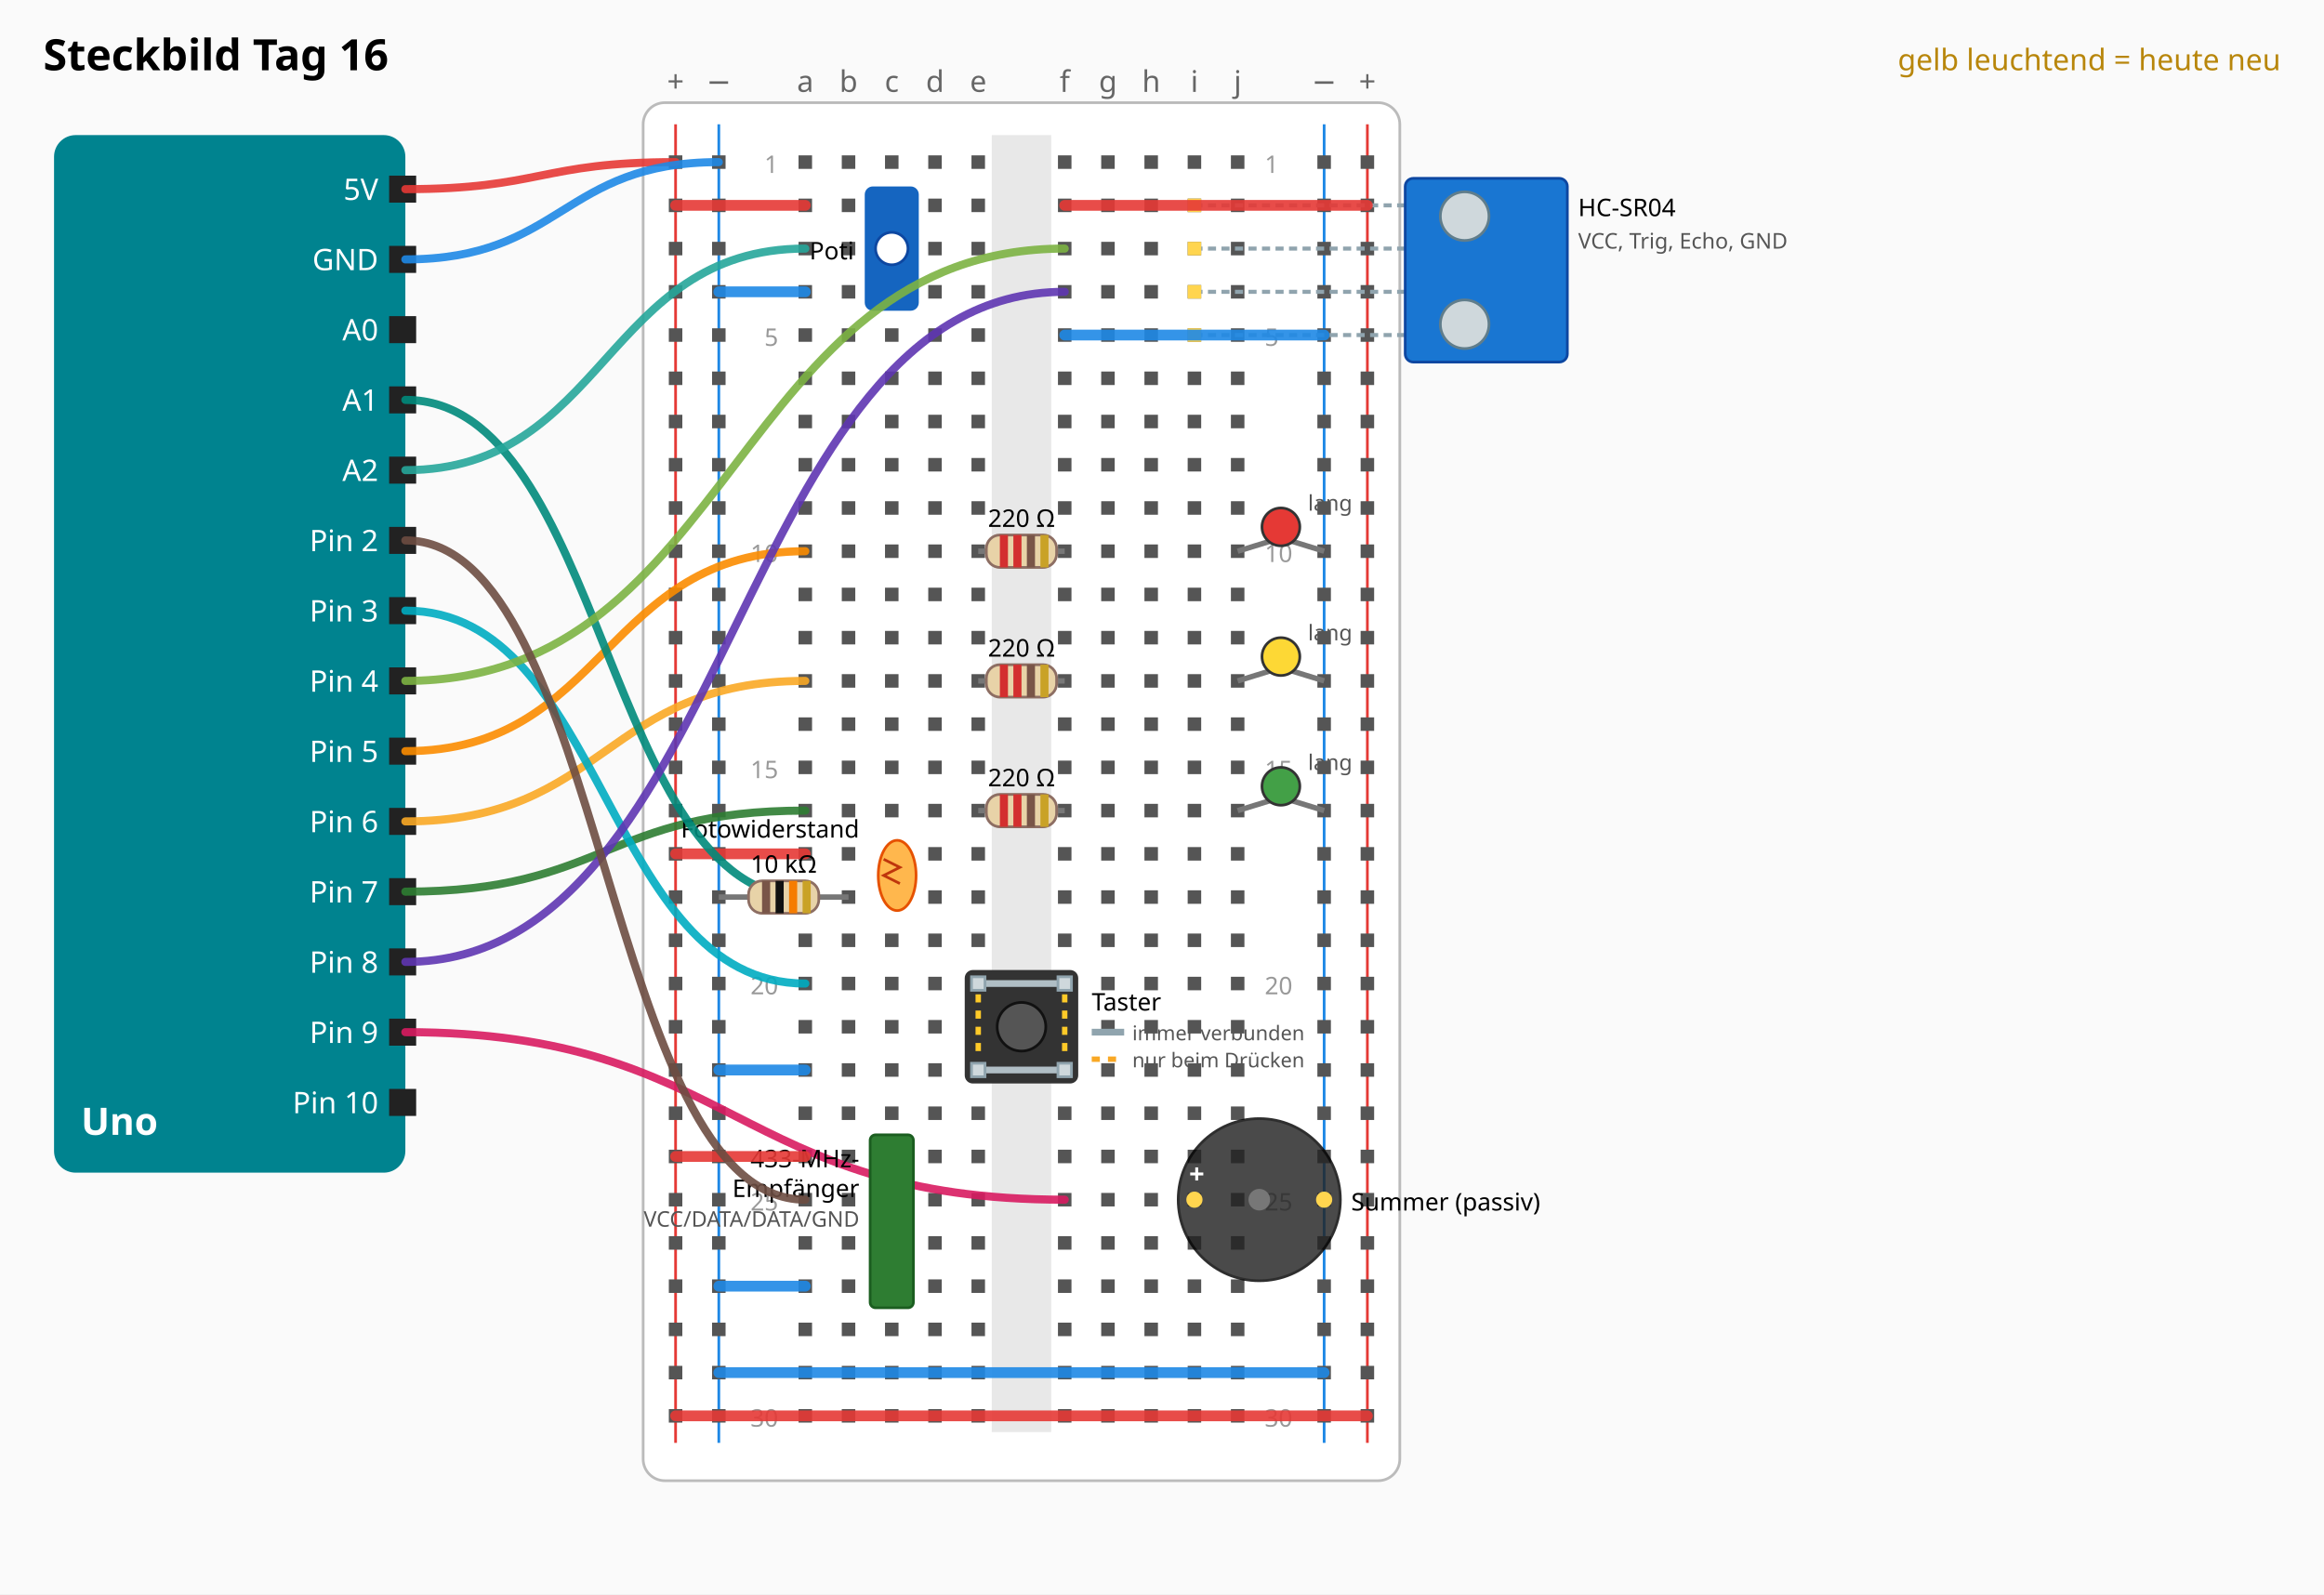
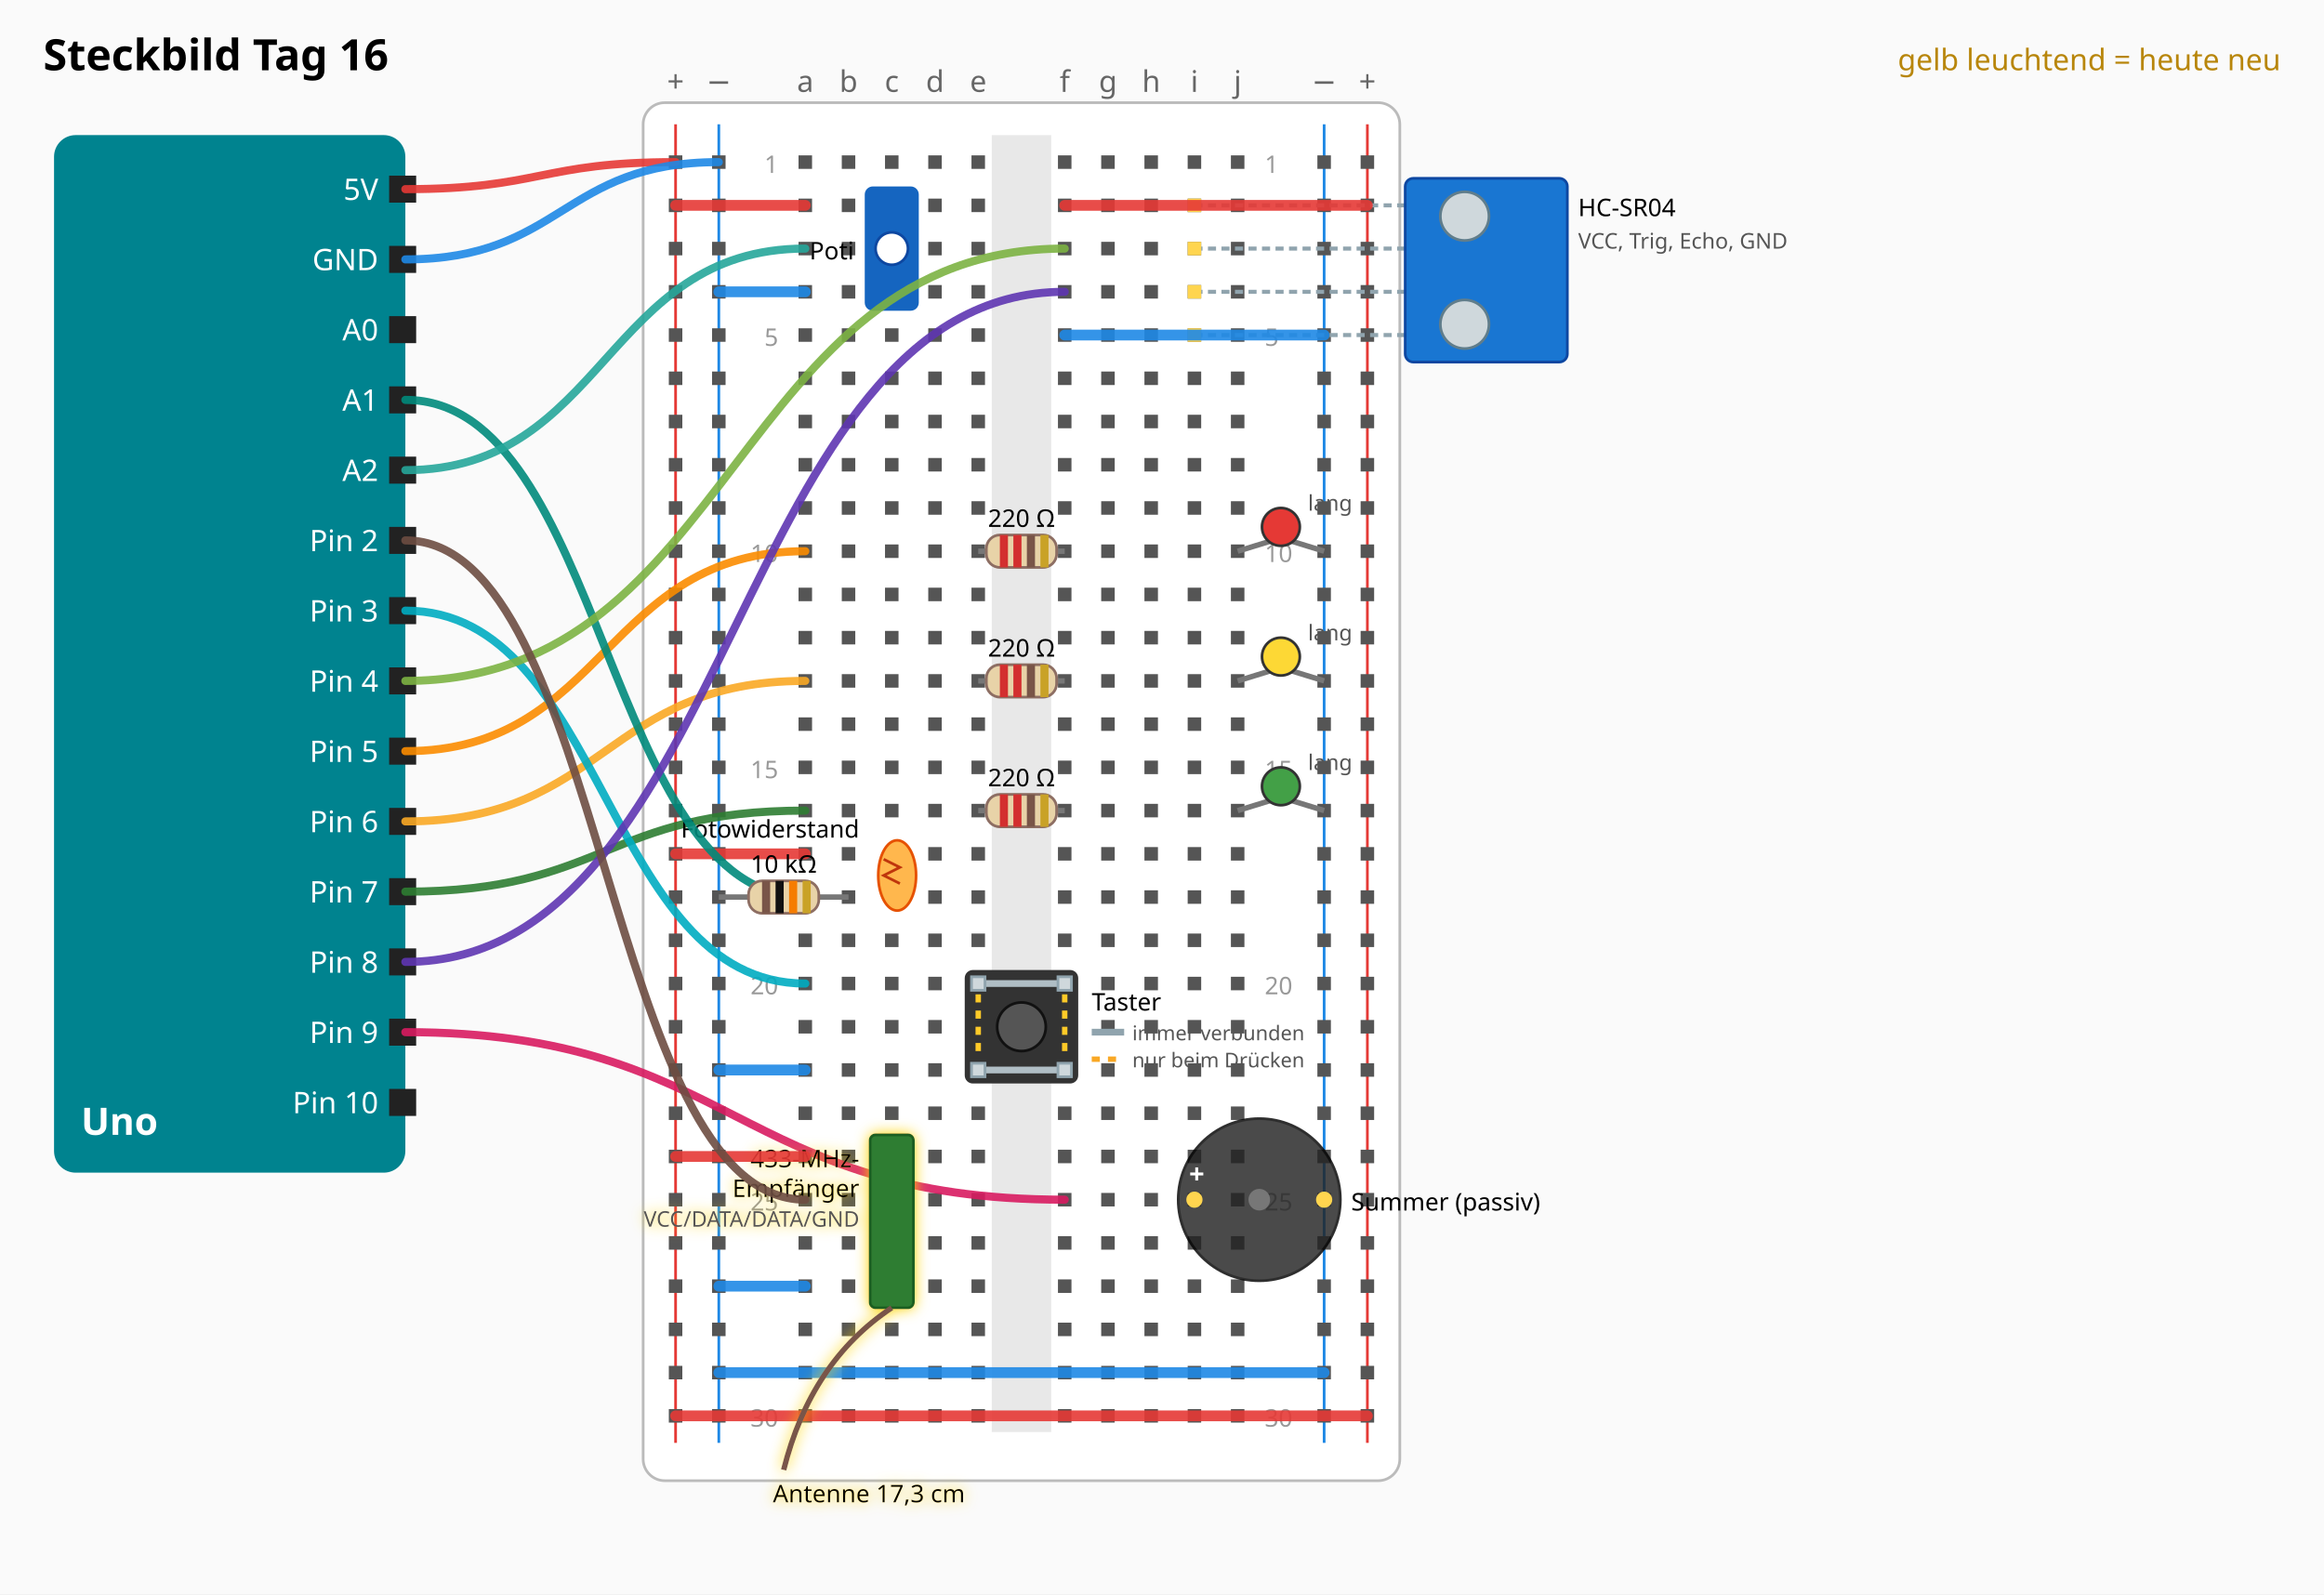
<svg xmlns="http://www.w3.org/2000/svg" viewBox="0 0 860 590" font-family="sans-serif" font-size="11">
  <defs>
    <filter id="glow" filterUnits="userSpaceOnUse" x="0" y="0" width="860" height="590">
      <feDropShadow dx="0" dy="0" stdDeviation="2.5" flood-color="#ffd400" flood-opacity="1" />
    </filter>
  </defs>
  <rect width="860" height="590" fill="#fafafa" />
  <text x="16" y="26" font-size="16" font-weight="bold">Steckbild Tag 16</text>
  <text x="844" y="26" text-anchor="end" fill="#b8860b">gelb leuchtend = heute neu</text>
  <rect x="238" y="38" width="280" height="510" rx="8" fill="#ffffff" stroke="#bbb" />
  <rect x="367" y="50" width="22" height="480" fill="#e8e8e8" />
  <line x1="250" y1="46" x2="250" y2="534" stroke="#e53935" stroke-width="1" />
  <line x1="506" y1="46" x2="506" y2="534" stroke="#e53935" stroke-width="1" />
  <line x1="266" y1="46" x2="266" y2="534" stroke="#1e88e5" stroke-width="1" />
  <line x1="490" y1="46" x2="490" y2="534" stroke="#1e88e5" stroke-width="1" />
  <text x="250" y="34" text-anchor="middle" fill="#666">+</text>
  <rect x="247.5" y="57.5" width="5" height="5" fill="#555" />
  <rect x="247.5" y="73.5" width="5" height="5" fill="#555" />
  <rect x="247.5" y="89.5" width="5" height="5" fill="#555" />
  <rect x="247.5" y="105.5" width="5" height="5" fill="#555" />
  <rect x="247.5" y="121.5" width="5" height="5" fill="#555" />
  <rect x="247.5" y="137.5" width="5" height="5" fill="#555" />
  <rect x="247.5" y="153.5" width="5" height="5" fill="#555" />
  <rect x="247.5" y="169.5" width="5" height="5" fill="#555" />
  <rect x="247.5" y="185.5" width="5" height="5" fill="#555" />
  <rect x="247.5" y="201.5" width="5" height="5" fill="#555" />
  <rect x="247.5" y="217.5" width="5" height="5" fill="#555" />
  <rect x="247.5" y="233.5" width="5" height="5" fill="#555" />
  <rect x="247.5" y="249.5" width="5" height="5" fill="#555" />
  <rect x="247.5" y="265.5" width="5" height="5" fill="#555" />
  <rect x="247.5" y="281.5" width="5" height="5" fill="#555" />
  <rect x="247.5" y="297.5" width="5" height="5" fill="#555" />
  <rect x="247.5" y="313.5" width="5" height="5" fill="#555" />
  <rect x="247.5" y="329.5" width="5" height="5" fill="#555" />
  <rect x="247.5" y="345.5" width="5" height="5" fill="#555" />
  <rect x="247.5" y="361.5" width="5" height="5" fill="#555" />
  <rect x="247.5" y="377.5" width="5" height="5" fill="#555" />
  <rect x="247.5" y="393.5" width="5" height="5" fill="#555" />
  <rect x="247.5" y="409.5" width="5" height="5" fill="#555" />
  <rect x="247.5" y="425.5" width="5" height="5" fill="#555" />
  <rect x="247.5" y="441.5" width="5" height="5" fill="#555" />
  <rect x="247.5" y="457.5" width="5" height="5" fill="#555" />
  <rect x="247.5" y="473.5" width="5" height="5" fill="#555" />
  <rect x="247.5" y="489.5" width="5" height="5" fill="#555" />
  <rect x="247.5" y="505.5" width="5" height="5" fill="#555" />
  <rect x="247.5" y="521.5" width="5" height="5" fill="#555" />
  <text x="266" y="34" text-anchor="middle" fill="#666">−</text>
  <rect x="263.5" y="57.5" width="5" height="5" fill="#555" />
  <rect x="263.5" y="73.5" width="5" height="5" fill="#555" />
  <rect x="263.5" y="89.5" width="5" height="5" fill="#555" />
  <rect x="263.5" y="105.5" width="5" height="5" fill="#555" />
  <rect x="263.5" y="121.5" width="5" height="5" fill="#555" />
  <rect x="263.5" y="137.5" width="5" height="5" fill="#555" />
  <rect x="263.5" y="153.5" width="5" height="5" fill="#555" />
  <rect x="263.5" y="169.5" width="5" height="5" fill="#555" />
  <rect x="263.5" y="185.5" width="5" height="5" fill="#555" />
  <rect x="263.5" y="201.5" width="5" height="5" fill="#555" />
  <rect x="263.5" y="217.5" width="5" height="5" fill="#555" />
  <rect x="263.5" y="233.5" width="5" height="5" fill="#555" />
  <rect x="263.5" y="249.5" width="5" height="5" fill="#555" />
  <rect x="263.5" y="265.5" width="5" height="5" fill="#555" />
  <rect x="263.5" y="281.5" width="5" height="5" fill="#555" />
  <rect x="263.5" y="297.5" width="5" height="5" fill="#555" />
  <rect x="263.5" y="313.5" width="5" height="5" fill="#555" />
  <rect x="263.5" y="329.5" width="5" height="5" fill="#555" />
  <rect x="263.5" y="345.5" width="5" height="5" fill="#555" />
  <rect x="263.5" y="361.5" width="5" height="5" fill="#555" />
  <rect x="263.5" y="377.5" width="5" height="5" fill="#555" />
  <rect x="263.5" y="393.5" width="5" height="5" fill="#555" />
  <rect x="263.5" y="409.5" width="5" height="5" fill="#555" />
  <rect x="263.5" y="425.5" width="5" height="5" fill="#555" />
  <rect x="263.5" y="441.5" width="5" height="5" fill="#555" />
  <rect x="263.5" y="457.5" width="5" height="5" fill="#555" />
  <rect x="263.5" y="473.5" width="5" height="5" fill="#555" />
  <rect x="263.5" y="489.5" width="5" height="5" fill="#555" />
  <rect x="263.5" y="505.5" width="5" height="5" fill="#555" />
  <rect x="263.5" y="521.5" width="5" height="5" fill="#555" />
  <text x="298" y="34" text-anchor="middle" fill="#666">a</text>
  <rect x="295.5" y="57.5" width="5" height="5" fill="#555" />
  <rect x="295.5" y="73.5" width="5" height="5" fill="#555" />
  <rect x="295.5" y="89.5" width="5" height="5" fill="#555" />
  <rect x="295.5" y="105.5" width="5" height="5" fill="#555" />
  <rect x="295.5" y="121.5" width="5" height="5" fill="#555" />
  <rect x="295.5" y="137.5" width="5" height="5" fill="#555" />
  <rect x="295.5" y="153.5" width="5" height="5" fill="#555" />
  <rect x="295.5" y="169.5" width="5" height="5" fill="#555" />
  <rect x="295.5" y="185.5" width="5" height="5" fill="#555" />
  <rect x="295.5" y="201.5" width="5" height="5" fill="#555" />
  <rect x="295.5" y="217.5" width="5" height="5" fill="#555" />
  <rect x="295.5" y="233.5" width="5" height="5" fill="#555" />
  <rect x="295.5" y="249.5" width="5" height="5" fill="#555" />
  <rect x="295.5" y="265.5" width="5" height="5" fill="#555" />
  <rect x="295.5" y="281.5" width="5" height="5" fill="#555" />
  <rect x="295.5" y="297.5" width="5" height="5" fill="#555" />
  <rect x="295.5" y="313.5" width="5" height="5" fill="#555" />
  <rect x="295.5" y="329.5" width="5" height="5" fill="#555" />
  <rect x="295.5" y="345.5" width="5" height="5" fill="#555" />
  <rect x="295.5" y="361.5" width="5" height="5" fill="#555" />
  <rect x="295.5" y="377.5" width="5" height="5" fill="#555" />
  <rect x="295.5" y="393.5" width="5" height="5" fill="#555" />
  <rect x="295.5" y="409.5" width="5" height="5" fill="#555" />
  <rect x="295.5" y="425.5" width="5" height="5" fill="#555" />
  <rect x="295.5" y="441.5" width="5" height="5" fill="#555" />
  <rect x="295.5" y="457.5" width="5" height="5" fill="#555" />
  <rect x="295.5" y="473.5" width="5" height="5" fill="#555" />
  <rect x="295.5" y="489.5" width="5" height="5" fill="#555" />
  <rect x="295.5" y="505.5" width="5" height="5" fill="#555" />
  <rect x="295.5" y="521.5" width="5" height="5" fill="#555" />
  <text x="314" y="34" text-anchor="middle" fill="#666">b</text>
  <rect x="311.5" y="57.5" width="5" height="5" fill="#555" />
  <rect x="311.5" y="73.5" width="5" height="5" fill="#555" />
  <rect x="311.5" y="89.5" width="5" height="5" fill="#555" />
  <rect x="311.5" y="105.5" width="5" height="5" fill="#555" />
  <rect x="311.5" y="121.5" width="5" height="5" fill="#555" />
  <rect x="311.5" y="137.5" width="5" height="5" fill="#555" />
  <rect x="311.5" y="153.5" width="5" height="5" fill="#555" />
  <rect x="311.5" y="169.5" width="5" height="5" fill="#555" />
  <rect x="311.5" y="185.5" width="5" height="5" fill="#555" />
  <rect x="311.5" y="201.5" width="5" height="5" fill="#555" />
  <rect x="311.5" y="217.5" width="5" height="5" fill="#555" />
  <rect x="311.5" y="233.5" width="5" height="5" fill="#555" />
  <rect x="311.5" y="249.5" width="5" height="5" fill="#555" />
  <rect x="311.5" y="265.5" width="5" height="5" fill="#555" />
  <rect x="311.5" y="281.5" width="5" height="5" fill="#555" />
  <rect x="311.5" y="297.5" width="5" height="5" fill="#555" />
  <rect x="311.5" y="313.5" width="5" height="5" fill="#555" />
  <rect x="311.5" y="329.5" width="5" height="5" fill="#555" />
  <rect x="311.5" y="345.5" width="5" height="5" fill="#555" />
  <rect x="311.5" y="361.5" width="5" height="5" fill="#555" />
  <rect x="311.5" y="377.5" width="5" height="5" fill="#555" />
  <rect x="311.5" y="393.5" width="5" height="5" fill="#555" />
  <rect x="311.5" y="409.5" width="5" height="5" fill="#555" />
  <rect x="311.5" y="425.5" width="5" height="5" fill="#555" />
  <rect x="311.5" y="441.5" width="5" height="5" fill="#555" />
  <rect x="311.5" y="457.5" width="5" height="5" fill="#555" />
  <rect x="311.5" y="473.5" width="5" height="5" fill="#555" />
  <rect x="311.5" y="489.5" width="5" height="5" fill="#555" />
  <rect x="311.5" y="505.5" width="5" height="5" fill="#555" />
  <rect x="311.5" y="521.5" width="5" height="5" fill="#555" />
  <text x="330" y="34" text-anchor="middle" fill="#666">c</text>
  <rect x="327.5" y="57.5" width="5" height="5" fill="#555" />
  <rect x="327.5" y="73.5" width="5" height="5" fill="#555" />
  <rect x="327.5" y="89.5" width="5" height="5" fill="#555" />
  <rect x="327.5" y="105.5" width="5" height="5" fill="#555" />
  <rect x="327.5" y="121.5" width="5" height="5" fill="#555" />
  <rect x="327.5" y="137.5" width="5" height="5" fill="#555" />
  <rect x="327.5" y="153.5" width="5" height="5" fill="#555" />
  <rect x="327.5" y="169.5" width="5" height="5" fill="#555" />
  <rect x="327.5" y="185.5" width="5" height="5" fill="#555" />
  <rect x="327.5" y="201.5" width="5" height="5" fill="#555" />
  <rect x="327.5" y="217.5" width="5" height="5" fill="#555" />
  <rect x="327.5" y="233.5" width="5" height="5" fill="#555" />
  <rect x="327.5" y="249.5" width="5" height="5" fill="#555" />
  <rect x="327.5" y="265.5" width="5" height="5" fill="#555" />
  <rect x="327.5" y="281.5" width="5" height="5" fill="#555" />
  <rect x="327.5" y="297.5" width="5" height="5" fill="#555" />
  <rect x="327.5" y="313.5" width="5" height="5" fill="#555" />
  <rect x="327.5" y="329.5" width="5" height="5" fill="#555" />
  <rect x="327.5" y="345.5" width="5" height="5" fill="#555" />
  <rect x="327.5" y="361.5" width="5" height="5" fill="#555" />
  <rect x="327.5" y="377.5" width="5" height="5" fill="#555" />
  <rect x="327.5" y="393.5" width="5" height="5" fill="#555" />
  <rect x="327.5" y="409.5" width="5" height="5" fill="#555" />
  <rect x="327.5" y="425.5" width="5" height="5" fill="#555" />
  <rect x="327.5" y="441.5" width="5" height="5" fill="#555" />
  <rect x="327.5" y="457.5" width="5" height="5" fill="#555" />
  <rect x="327.5" y="473.5" width="5" height="5" fill="#555" />
  <rect x="327.5" y="489.5" width="5" height="5" fill="#555" />
  <rect x="327.5" y="505.5" width="5" height="5" fill="#555" />
  <rect x="327.5" y="521.5" width="5" height="5" fill="#555" />
  <text x="346" y="34" text-anchor="middle" fill="#666">d</text>
  <rect x="343.5" y="57.5" width="5" height="5" fill="#555" />
  <rect x="343.5" y="73.5" width="5" height="5" fill="#555" />
  <rect x="343.5" y="89.5" width="5" height="5" fill="#555" />
  <rect x="343.5" y="105.5" width="5" height="5" fill="#555" />
  <rect x="343.5" y="121.5" width="5" height="5" fill="#555" />
  <rect x="343.5" y="137.5" width="5" height="5" fill="#555" />
  <rect x="343.5" y="153.5" width="5" height="5" fill="#555" />
  <rect x="343.5" y="169.5" width="5" height="5" fill="#555" />
  <rect x="343.5" y="185.5" width="5" height="5" fill="#555" />
  <rect x="343.5" y="201.5" width="5" height="5" fill="#555" />
  <rect x="343.5" y="217.5" width="5" height="5" fill="#555" />
  <rect x="343.5" y="233.5" width="5" height="5" fill="#555" />
  <rect x="343.5" y="249.5" width="5" height="5" fill="#555" />
  <rect x="343.5" y="265.5" width="5" height="5" fill="#555" />
  <rect x="343.5" y="281.5" width="5" height="5" fill="#555" />
  <rect x="343.5" y="297.5" width="5" height="5" fill="#555" />
  <rect x="343.5" y="313.5" width="5" height="5" fill="#555" />
  <rect x="343.5" y="329.5" width="5" height="5" fill="#555" />
  <rect x="343.5" y="345.5" width="5" height="5" fill="#555" />
  <rect x="343.5" y="361.5" width="5" height="5" fill="#555" />
  <rect x="343.5" y="377.5" width="5" height="5" fill="#555" />
  <rect x="343.5" y="393.5" width="5" height="5" fill="#555" />
  <rect x="343.5" y="409.5" width="5" height="5" fill="#555" />
  <rect x="343.5" y="425.5" width="5" height="5" fill="#555" />
  <rect x="343.5" y="441.5" width="5" height="5" fill="#555" />
  <rect x="343.5" y="457.5" width="5" height="5" fill="#555" />
  <rect x="343.5" y="473.5" width="5" height="5" fill="#555" />
  <rect x="343.5" y="489.5" width="5" height="5" fill="#555" />
  <rect x="343.5" y="505.5" width="5" height="5" fill="#555" />
  <rect x="343.5" y="521.5" width="5" height="5" fill="#555" />
  <text x="362" y="34" text-anchor="middle" fill="#666">e</text>
  <rect x="359.5" y="57.5" width="5" height="5" fill="#555" />
  <rect x="359.5" y="73.5" width="5" height="5" fill="#555" />
  <rect x="359.5" y="89.5" width="5" height="5" fill="#555" />
  <rect x="359.5" y="105.5" width="5" height="5" fill="#555" />
  <rect x="359.5" y="121.5" width="5" height="5" fill="#555" />
  <rect x="359.5" y="137.5" width="5" height="5" fill="#555" />
  <rect x="359.5" y="153.5" width="5" height="5" fill="#555" />
  <rect x="359.5" y="169.5" width="5" height="5" fill="#555" />
  <rect x="359.5" y="185.5" width="5" height="5" fill="#555" />
  <rect x="359.5" y="201.5" width="5" height="5" fill="#555" />
  <rect x="359.5" y="217.5" width="5" height="5" fill="#555" />
  <rect x="359.5" y="233.5" width="5" height="5" fill="#555" />
  <rect x="359.5" y="249.5" width="5" height="5" fill="#555" />
  <rect x="359.5" y="265.5" width="5" height="5" fill="#555" />
  <rect x="359.5" y="281.5" width="5" height="5" fill="#555" />
  <rect x="359.5" y="297.5" width="5" height="5" fill="#555" />
  <rect x="359.5" y="313.5" width="5" height="5" fill="#555" />
  <rect x="359.5" y="329.5" width="5" height="5" fill="#555" />
  <rect x="359.5" y="345.5" width="5" height="5" fill="#555" />
  <rect x="359.5" y="361.5" width="5" height="5" fill="#555" />
  <rect x="359.5" y="377.5" width="5" height="5" fill="#555" />
  <rect x="359.5" y="393.5" width="5" height="5" fill="#555" />
  <rect x="359.5" y="409.5" width="5" height="5" fill="#555" />
  <rect x="359.5" y="425.5" width="5" height="5" fill="#555" />
  <rect x="359.5" y="441.5" width="5" height="5" fill="#555" />
  <rect x="359.5" y="457.5" width="5" height="5" fill="#555" />
  <rect x="359.5" y="473.5" width="5" height="5" fill="#555" />
  <rect x="359.5" y="489.5" width="5" height="5" fill="#555" />
  <rect x="359.5" y="505.5" width="5" height="5" fill="#555" />
  <rect x="359.5" y="521.5" width="5" height="5" fill="#555" />
  <text x="394" y="34" text-anchor="middle" fill="#666">f</text>
  <rect x="391.5" y="57.5" width="5" height="5" fill="#555" />
  <rect x="391.5" y="73.5" width="5" height="5" fill="#555" />
  <rect x="391.5" y="89.5" width="5" height="5" fill="#555" />
  <rect x="391.5" y="105.5" width="5" height="5" fill="#555" />
  <rect x="391.5" y="121.5" width="5" height="5" fill="#555" />
  <rect x="391.5" y="137.5" width="5" height="5" fill="#555" />
  <rect x="391.5" y="153.5" width="5" height="5" fill="#555" />
  <rect x="391.5" y="169.5" width="5" height="5" fill="#555" />
  <rect x="391.5" y="185.5" width="5" height="5" fill="#555" />
  <rect x="391.5" y="201.5" width="5" height="5" fill="#555" />
  <rect x="391.5" y="217.5" width="5" height="5" fill="#555" />
  <rect x="391.5" y="233.5" width="5" height="5" fill="#555" />
  <rect x="391.5" y="249.5" width="5" height="5" fill="#555" />
  <rect x="391.5" y="265.5" width="5" height="5" fill="#555" />
  <rect x="391.5" y="281.5" width="5" height="5" fill="#555" />
  <rect x="391.5" y="297.5" width="5" height="5" fill="#555" />
  <rect x="391.5" y="313.5" width="5" height="5" fill="#555" />
  <rect x="391.5" y="329.5" width="5" height="5" fill="#555" />
  <rect x="391.5" y="345.5" width="5" height="5" fill="#555" />
  <rect x="391.5" y="361.5" width="5" height="5" fill="#555" />
  <rect x="391.5" y="377.5" width="5" height="5" fill="#555" />
  <rect x="391.5" y="393.5" width="5" height="5" fill="#555" />
  <rect x="391.5" y="409.5" width="5" height="5" fill="#555" />
  <rect x="391.5" y="425.5" width="5" height="5" fill="#555" />
  <rect x="391.5" y="441.5" width="5" height="5" fill="#555" />
  <rect x="391.5" y="457.5" width="5" height="5" fill="#555" />
  <rect x="391.5" y="473.5" width="5" height="5" fill="#555" />
  <rect x="391.5" y="489.5" width="5" height="5" fill="#555" />
  <rect x="391.5" y="505.5" width="5" height="5" fill="#555" />
  <rect x="391.5" y="521.5" width="5" height="5" fill="#555" />
  <text x="410" y="34" text-anchor="middle" fill="#666">g</text>
  <rect x="407.5" y="57.5" width="5" height="5" fill="#555" />
  <rect x="407.5" y="73.5" width="5" height="5" fill="#555" />
  <rect x="407.5" y="89.5" width="5" height="5" fill="#555" />
  <rect x="407.5" y="105.5" width="5" height="5" fill="#555" />
  <rect x="407.5" y="121.5" width="5" height="5" fill="#555" />
  <rect x="407.5" y="137.5" width="5" height="5" fill="#555" />
  <rect x="407.5" y="153.5" width="5" height="5" fill="#555" />
  <rect x="407.5" y="169.5" width="5" height="5" fill="#555" />
  <rect x="407.5" y="185.5" width="5" height="5" fill="#555" />
  <rect x="407.5" y="201.5" width="5" height="5" fill="#555" />
  <rect x="407.5" y="217.5" width="5" height="5" fill="#555" />
  <rect x="407.5" y="233.5" width="5" height="5" fill="#555" />
  <rect x="407.5" y="249.5" width="5" height="5" fill="#555" />
  <rect x="407.5" y="265.5" width="5" height="5" fill="#555" />
  <rect x="407.5" y="281.5" width="5" height="5" fill="#555" />
  <rect x="407.5" y="297.5" width="5" height="5" fill="#555" />
  <rect x="407.5" y="313.5" width="5" height="5" fill="#555" />
  <rect x="407.5" y="329.5" width="5" height="5" fill="#555" />
  <rect x="407.5" y="345.5" width="5" height="5" fill="#555" />
  <rect x="407.5" y="361.5" width="5" height="5" fill="#555" />
  <rect x="407.5" y="377.5" width="5" height="5" fill="#555" />
  <rect x="407.5" y="393.5" width="5" height="5" fill="#555" />
  <rect x="407.5" y="409.5" width="5" height="5" fill="#555" />
  <rect x="407.5" y="425.5" width="5" height="5" fill="#555" />
  <rect x="407.5" y="441.5" width="5" height="5" fill="#555" />
  <rect x="407.5" y="457.5" width="5" height="5" fill="#555" />
  <rect x="407.5" y="473.5" width="5" height="5" fill="#555" />
  <rect x="407.5" y="489.5" width="5" height="5" fill="#555" />
  <rect x="407.5" y="505.5" width="5" height="5" fill="#555" />
  <rect x="407.5" y="521.5" width="5" height="5" fill="#555" />
  <text x="426" y="34" text-anchor="middle" fill="#666">h</text>
  <rect x="423.5" y="57.5" width="5" height="5" fill="#555" />
  <rect x="423.5" y="73.5" width="5" height="5" fill="#555" />
  <rect x="423.5" y="89.5" width="5" height="5" fill="#555" />
  <rect x="423.5" y="105.5" width="5" height="5" fill="#555" />
  <rect x="423.5" y="121.5" width="5" height="5" fill="#555" />
  <rect x="423.5" y="137.5" width="5" height="5" fill="#555" />
  <rect x="423.5" y="153.5" width="5" height="5" fill="#555" />
  <rect x="423.5" y="169.5" width="5" height="5" fill="#555" />
  <rect x="423.5" y="185.5" width="5" height="5" fill="#555" />
  <rect x="423.5" y="201.5" width="5" height="5" fill="#555" />
  <rect x="423.5" y="217.5" width="5" height="5" fill="#555" />
  <rect x="423.5" y="233.5" width="5" height="5" fill="#555" />
  <rect x="423.5" y="249.5" width="5" height="5" fill="#555" />
  <rect x="423.5" y="265.5" width="5" height="5" fill="#555" />
  <rect x="423.5" y="281.5" width="5" height="5" fill="#555" />
  <rect x="423.5" y="297.5" width="5" height="5" fill="#555" />
  <rect x="423.5" y="313.5" width="5" height="5" fill="#555" />
  <rect x="423.5" y="329.5" width="5" height="5" fill="#555" />
  <rect x="423.5" y="345.5" width="5" height="5" fill="#555" />
  <rect x="423.5" y="361.5" width="5" height="5" fill="#555" />
  <rect x="423.5" y="377.5" width="5" height="5" fill="#555" />
  <rect x="423.5" y="393.5" width="5" height="5" fill="#555" />
  <rect x="423.5" y="409.5" width="5" height="5" fill="#555" />
  <rect x="423.5" y="425.5" width="5" height="5" fill="#555" />
  <rect x="423.5" y="441.5" width="5" height="5" fill="#555" />
  <rect x="423.5" y="457.5" width="5" height="5" fill="#555" />
  <rect x="423.5" y="473.5" width="5" height="5" fill="#555" />
  <rect x="423.5" y="489.5" width="5" height="5" fill="#555" />
  <rect x="423.5" y="505.5" width="5" height="5" fill="#555" />
  <rect x="423.5" y="521.5" width="5" height="5" fill="#555" />
  <text x="442" y="34" text-anchor="middle" fill="#666">i</text>
  <rect x="439.5" y="57.5" width="5" height="5" fill="#555" />
  <rect x="439.5" y="73.5" width="5" height="5" fill="#555" />
  <rect x="439.5" y="89.5" width="5" height="5" fill="#555" />
  <rect x="439.5" y="105.5" width="5" height="5" fill="#555" />
  <rect x="439.5" y="121.5" width="5" height="5" fill="#555" />
  <rect x="439.5" y="137.5" width="5" height="5" fill="#555" />
  <rect x="439.5" y="153.5" width="5" height="5" fill="#555" />
  <rect x="439.5" y="169.5" width="5" height="5" fill="#555" />
  <rect x="439.5" y="185.5" width="5" height="5" fill="#555" />
  <rect x="439.5" y="201.5" width="5" height="5" fill="#555" />
  <rect x="439.5" y="217.5" width="5" height="5" fill="#555" />
  <rect x="439.5" y="233.5" width="5" height="5" fill="#555" />
  <rect x="439.5" y="249.5" width="5" height="5" fill="#555" />
  <rect x="439.5" y="265.5" width="5" height="5" fill="#555" />
  <rect x="439.5" y="281.5" width="5" height="5" fill="#555" />
  <rect x="439.5" y="297.5" width="5" height="5" fill="#555" />
  <rect x="439.5" y="313.5" width="5" height="5" fill="#555" />
  <rect x="439.5" y="329.5" width="5" height="5" fill="#555" />
  <rect x="439.5" y="345.5" width="5" height="5" fill="#555" />
  <rect x="439.5" y="361.5" width="5" height="5" fill="#555" />
  <rect x="439.5" y="377.5" width="5" height="5" fill="#555" />
  <rect x="439.5" y="393.5" width="5" height="5" fill="#555" />
  <rect x="439.5" y="409.5" width="5" height="5" fill="#555" />
  <rect x="439.5" y="425.5" width="5" height="5" fill="#555" />
  <rect x="439.5" y="441.5" width="5" height="5" fill="#555" />
  <rect x="439.5" y="457.5" width="5" height="5" fill="#555" />
  <rect x="439.5" y="473.5" width="5" height="5" fill="#555" />
  <rect x="439.5" y="489.5" width="5" height="5" fill="#555" />
  <rect x="439.5" y="505.5" width="5" height="5" fill="#555" />
  <rect x="439.5" y="521.5" width="5" height="5" fill="#555" />
  <text x="458" y="34" text-anchor="middle" fill="#666">j</text>
  <rect x="455.5" y="57.5" width="5" height="5" fill="#555" />
  <rect x="455.5" y="73.5" width="5" height="5" fill="#555" />
  <rect x="455.5" y="89.5" width="5" height="5" fill="#555" />
  <rect x="455.5" y="105.5" width="5" height="5" fill="#555" />
  <rect x="455.5" y="121.5" width="5" height="5" fill="#555" />
  <rect x="455.5" y="137.5" width="5" height="5" fill="#555" />
  <rect x="455.5" y="153.5" width="5" height="5" fill="#555" />
  <rect x="455.5" y="169.5" width="5" height="5" fill="#555" />
  <rect x="455.5" y="185.5" width="5" height="5" fill="#555" />
  <rect x="455.5" y="201.5" width="5" height="5" fill="#555" />
  <rect x="455.5" y="217.5" width="5" height="5" fill="#555" />
  <rect x="455.5" y="233.5" width="5" height="5" fill="#555" />
  <rect x="455.5" y="249.5" width="5" height="5" fill="#555" />
  <rect x="455.5" y="265.5" width="5" height="5" fill="#555" />
  <rect x="455.5" y="281.5" width="5" height="5" fill="#555" />
  <rect x="455.5" y="297.5" width="5" height="5" fill="#555" />
  <rect x="455.5" y="313.5" width="5" height="5" fill="#555" />
  <rect x="455.5" y="329.5" width="5" height="5" fill="#555" />
  <rect x="455.5" y="345.5" width="5" height="5" fill="#555" />
  <rect x="455.5" y="361.5" width="5" height="5" fill="#555" />
  <rect x="455.5" y="377.5" width="5" height="5" fill="#555" />
  <rect x="455.5" y="393.5" width="5" height="5" fill="#555" />
  <rect x="455.5" y="409.5" width="5" height="5" fill="#555" />
  <rect x="455.5" y="425.5" width="5" height="5" fill="#555" />
  <rect x="455.5" y="441.5" width="5" height="5" fill="#555" />
  <rect x="455.5" y="457.5" width="5" height="5" fill="#555" />
  <rect x="455.5" y="473.5" width="5" height="5" fill="#555" />
  <rect x="455.5" y="489.5" width="5" height="5" fill="#555" />
  <rect x="455.5" y="505.5" width="5" height="5" fill="#555" />
  <rect x="455.5" y="521.5" width="5" height="5" fill="#555" />
  <text x="490" y="34" text-anchor="middle" fill="#666">−</text>
  <rect x="487.5" y="57.5" width="5" height="5" fill="#555" />
  <rect x="487.5" y="73.5" width="5" height="5" fill="#555" />
  <rect x="487.5" y="89.5" width="5" height="5" fill="#555" />
  <rect x="487.5" y="105.5" width="5" height="5" fill="#555" />
  <rect x="487.5" y="121.5" width="5" height="5" fill="#555" />
  <rect x="487.5" y="137.5" width="5" height="5" fill="#555" />
  <rect x="487.5" y="153.5" width="5" height="5" fill="#555" />
  <rect x="487.5" y="169.5" width="5" height="5" fill="#555" />
  <rect x="487.5" y="185.5" width="5" height="5" fill="#555" />
  <rect x="487.5" y="201.5" width="5" height="5" fill="#555" />
  <rect x="487.5" y="217.5" width="5" height="5" fill="#555" />
  <rect x="487.5" y="233.5" width="5" height="5" fill="#555" />
  <rect x="487.5" y="249.5" width="5" height="5" fill="#555" />
  <rect x="487.5" y="265.5" width="5" height="5" fill="#555" />
  <rect x="487.5" y="281.5" width="5" height="5" fill="#555" />
  <rect x="487.5" y="297.5" width="5" height="5" fill="#555" />
  <rect x="487.5" y="313.5" width="5" height="5" fill="#555" />
  <rect x="487.5" y="329.5" width="5" height="5" fill="#555" />
  <rect x="487.5" y="345.5" width="5" height="5" fill="#555" />
  <rect x="487.5" y="361.5" width="5" height="5" fill="#555" />
  <rect x="487.5" y="377.5" width="5" height="5" fill="#555" />
  <rect x="487.5" y="393.5" width="5" height="5" fill="#555" />
  <rect x="487.5" y="409.5" width="5" height="5" fill="#555" />
  <rect x="487.5" y="425.5" width="5" height="5" fill="#555" />
  <rect x="487.5" y="441.5" width="5" height="5" fill="#555" />
  <rect x="487.5" y="457.5" width="5" height="5" fill="#555" />
  <rect x="487.5" y="473.5" width="5" height="5" fill="#555" />
  <rect x="487.5" y="489.5" width="5" height="5" fill="#555" />
  <rect x="487.5" y="505.5" width="5" height="5" fill="#555" />
  <rect x="487.5" y="521.5" width="5" height="5" fill="#555" />
  <text x="506" y="34" text-anchor="middle" fill="#666">+</text>
  <rect x="503.5" y="57.5" width="5" height="5" fill="#555" />
  <rect x="503.5" y="73.5" width="5" height="5" fill="#555" />
  <rect x="503.5" y="89.5" width="5" height="5" fill="#555" />
  <rect x="503.5" y="105.5" width="5" height="5" fill="#555" />
  <rect x="503.5" y="121.5" width="5" height="5" fill="#555" />
  <rect x="503.5" y="137.5" width="5" height="5" fill="#555" />
  <rect x="503.5" y="153.5" width="5" height="5" fill="#555" />
  <rect x="503.5" y="169.5" width="5" height="5" fill="#555" />
  <rect x="503.5" y="185.5" width="5" height="5" fill="#555" />
  <rect x="503.5" y="201.5" width="5" height="5" fill="#555" />
  <rect x="503.5" y="217.5" width="5" height="5" fill="#555" />
  <rect x="503.5" y="233.5" width="5" height="5" fill="#555" />
  <rect x="503.5" y="249.5" width="5" height="5" fill="#555" />
  <rect x="503.5" y="265.5" width="5" height="5" fill="#555" />
  <rect x="503.5" y="281.5" width="5" height="5" fill="#555" />
  <rect x="503.5" y="297.5" width="5" height="5" fill="#555" />
  <rect x="503.5" y="313.5" width="5" height="5" fill="#555" />
  <rect x="503.5" y="329.5" width="5" height="5" fill="#555" />
  <rect x="503.5" y="345.5" width="5" height="5" fill="#555" />
  <rect x="503.5" y="361.5" width="5" height="5" fill="#555" />
  <rect x="503.5" y="377.5" width="5" height="5" fill="#555" />
  <rect x="503.5" y="393.5" width="5" height="5" fill="#555" />
  <rect x="503.5" y="409.5" width="5" height="5" fill="#555" />
  <rect x="503.5" y="425.5" width="5" height="5" fill="#555" />
  <rect x="503.5" y="441.5" width="5" height="5" fill="#555" />
  <rect x="503.5" y="457.5" width="5" height="5" fill="#555" />
  <rect x="503.5" y="473.5" width="5" height="5" fill="#555" />
  <rect x="503.5" y="489.5" width="5" height="5" fill="#555" />
  <rect x="503.5" y="505.5" width="5" height="5" fill="#555" />
  <rect x="503.5" y="521.5" width="5" height="5" fill="#555" />
  <text x="288" y="64" text-anchor="end" fill="#999" font-size="9">1</text>
  <text x="468" y="64" fill="#999" font-size="9">1</text>
  <text x="288" y="128" text-anchor="end" fill="#999" font-size="9">5</text>
  <text x="468" y="128" fill="#999" font-size="9">5</text>
  <text x="288" y="208" text-anchor="end" fill="#999" font-size="9">10</text>
  <text x="468" y="208" fill="#999" font-size="9">10</text>
  <text x="288" y="288" text-anchor="end" fill="#999" font-size="9">15</text>
  <text x="468" y="288" fill="#999" font-size="9">15</text>
  <text x="288" y="368" text-anchor="end" fill="#999" font-size="9">20</text>
  <text x="468" y="368" fill="#999" font-size="9">20</text>
  <text x="288" y="448" text-anchor="end" fill="#999" font-size="9">25</text>
  <text x="468" y="448" fill="#999" font-size="9">25</text>
  <text x="288" y="528" text-anchor="end" fill="#999" font-size="9">30</text>
  <text x="468" y="528" fill="#999" font-size="9">30</text>
  <rect x="20" y="50" width="130" height="384" rx="8" fill="#00838f" />
  <text x="30" y="420" fill="#fff" font-size="14" font-weight="bold">Uno</text>
  <text x="140" y="74" text-anchor="end" fill="#fff">5V</text>
  <rect x="144" y="65" width="10" height="10" fill="#222" />
  <text x="140" y="100" text-anchor="end" fill="#fff">GND</text>
  <rect x="144" y="91" width="10" height="10" fill="#222" />
  <text x="140" y="126" text-anchor="end" fill="#fff">A0</text>
  <rect x="144" y="117" width="10" height="10" fill="#222" />
  <text x="140" y="152" text-anchor="end" fill="#fff">A1</text>
  <rect x="144" y="143" width="10" height="10" fill="#222" />
  <text x="140" y="178" text-anchor="end" fill="#fff">A2</text>
  <rect x="144" y="169" width="10" height="10" fill="#222" />
  <text x="140" y="204" text-anchor="end" fill="#fff">Pin 2</text>
  <rect x="144" y="195" width="10" height="10" fill="#222" />
  <text x="140" y="230" text-anchor="end" fill="#fff">Pin 3</text>
  <rect x="144" y="221" width="10" height="10" fill="#222" />
  <text x="140" y="256" text-anchor="end" fill="#fff">Pin 4</text>
  <rect x="144" y="247" width="10" height="10" fill="#222" />
  <text x="140" y="282" text-anchor="end" fill="#fff">Pin 5</text>
  <rect x="144" y="273" width="10" height="10" fill="#222" />
  <text x="140" y="308" text-anchor="end" fill="#fff">Pin 6</text>
  <rect x="144" y="299" width="10" height="10" fill="#222" />
  <text x="140" y="334" text-anchor="end" fill="#fff">Pin 7</text>
  <rect x="144" y="325" width="10" height="10" fill="#222" />
  <text x="140" y="360" text-anchor="end" fill="#fff">Pin 8</text>
  <rect x="144" y="351" width="10" height="10" fill="#222" />
  <text x="140" y="386" text-anchor="end" fill="#fff">Pin 9</text>
  <rect x="144" y="377" width="10" height="10" fill="#222" />
  <text x="140" y="412" text-anchor="end" fill="#fff">Pin 10</text>
  <rect x="144" y="403" width="10" height="10" fill="#222" />
  <path d="M150,70 C200.0,70 200.0,60 250,60" fill="none" stroke="#e53935" stroke-width="3" stroke-linecap="round" opacity="0.9" />
  <path d="M150,96 C208.0,96 208.0,60 266,60" fill="none" stroke="#1e88e5" stroke-width="3" stroke-linecap="round" opacity="0.9" />
  <path d="M250,524 C378.0,524 378.0,524 506,524" fill="none" stroke="#e53935" stroke-width="4" stroke-linecap="round" opacity="0.9" />
  <path d="M266,508 C378.0,508 378.0,508 490,508" fill="none" stroke="#1e88e5" stroke-width="4" stroke-linecap="round" opacity="0.9" />
  <line x1="362" y1="204" x2="394" y2="204" stroke="#777" stroke-width="2" />
  <rect x="365.0" y="198.0" width="26" height="12" rx="5" fill="#e8d3a8" stroke="#8d6e63" />
  <rect x="370.0" y="198.0" width="3" height="12" fill="#d32f2f" />
  <rect x="375.0" y="198.0" width="3" height="12" fill="#d32f2f" />
  <rect x="380.0" y="198.0" width="3" height="12" fill="#795548" />
  <rect x="385.0" y="198.0" width="3" height="12" fill="#c9a227" />
  <text x="378.0" y="195.0" text-anchor="middle" font-size="9">220 Ω</text>
  <line x1="458" y1="204" x2="471.0" y2="200" stroke="#777" stroke-width="2" />
  <line x1="490" y1="204" x2="477.0" y2="200" stroke="#777" stroke-width="2" />
  <circle cx="474.0" cy="195" r="7" fill="#e53935" stroke="#333" />
  <text x="484.0" y="189" font-size="8" fill="#555">lang</text>
  <path d="M150,278 C224.0,278 224.0,204 298,204" fill="none" stroke="#fb8c00" stroke-width="3" stroke-linecap="round" opacity="0.9" />
  <line x1="362" y1="252" x2="394" y2="252" stroke="#777" stroke-width="2" />
  <rect x="365.0" y="246.0" width="26" height="12" rx="5" fill="#e8d3a8" stroke="#8d6e63" />
  <rect x="370.0" y="246.0" width="3" height="12" fill="#d32f2f" />
  <rect x="375.0" y="246.0" width="3" height="12" fill="#d32f2f" />
  <rect x="380.0" y="246.0" width="3" height="12" fill="#795548" />
  <rect x="385.0" y="246.0" width="3" height="12" fill="#c9a227" />
  <text x="378.0" y="243.0" text-anchor="middle" font-size="9">220 Ω</text>
  <line x1="458" y1="252" x2="471.0" y2="248" stroke="#777" stroke-width="2" />
  <line x1="490" y1="252" x2="477.0" y2="248" stroke="#777" stroke-width="2" />
  <circle cx="474.0" cy="243" r="7" fill="#fdd835" stroke="#333" />
  <text x="484.0" y="237" font-size="8" fill="#555">lang</text>
  <path d="M150,304 C224.0,304 224.0,252 298,252" fill="none" stroke="#f9a825" stroke-width="3" stroke-linecap="round" opacity="0.9" />
  <line x1="362" y1="300" x2="394" y2="300" stroke="#777" stroke-width="2" />
  <rect x="365.0" y="294.0" width="26" height="12" rx="5" fill="#e8d3a8" stroke="#8d6e63" />
  <rect x="370.0" y="294.0" width="3" height="12" fill="#d32f2f" />
  <rect x="375.0" y="294.0" width="3" height="12" fill="#d32f2f" />
  <rect x="380.0" y="294.0" width="3" height="12" fill="#795548" />
  <rect x="385.0" y="294.0" width="3" height="12" fill="#c9a227" />
  <text x="378.0" y="291.0" text-anchor="middle" font-size="9">220 Ω</text>
  <line x1="458" y1="300" x2="471.0" y2="296" stroke="#777" stroke-width="2" />
  <line x1="490" y1="300" x2="477.0" y2="296" stroke="#777" stroke-width="2" />
  <circle cx="474.0" cy="291" r="7" fill="#43a047" stroke="#333" />
  <text x="484.0" y="285" font-size="8" fill="#555">lang</text>
  <path d="M150,330 C224.0,330 224.0,300 298,300" fill="none" stroke="#2e7d32" stroke-width="3" stroke-linecap="round" opacity="0.9" />
  <rect x="357" y="359" width="42" height="42" rx="3" fill="#333" />
  <line x1="362" y1="364" x2="394" y2="364" stroke="#b0bec5" stroke-width="2.5" />
  <line x1="362" y1="396" x2="394" y2="396" stroke="#b0bec5" stroke-width="2.5" />
  <line x1="362" y1="368" x2="362" y2="392" stroke="#ffca28" stroke-width="2" stroke-dasharray="3 3" />
  <line x1="394" y1="368" x2="394" y2="392" stroke="#ffca28" stroke-width="2" stroke-dasharray="3 3" />
  <rect x="359.5" y="361.5" width="5" height="5" fill="#cfd8dc" stroke="#90a4ae" />
  <rect x="359.5" y="393.5" width="5" height="5" fill="#cfd8dc" stroke="#90a4ae" />
  <rect x="391.5" y="361.5" width="5" height="5" fill="#cfd8dc" stroke="#90a4ae" />
  <rect x="391.5" y="393.5" width="5" height="5" fill="#cfd8dc" stroke="#90a4ae" />
  <circle cx="378.0" cy="380.0" r="9" fill="#555" stroke="#111" />
  <text x="404" y="374.0" font-size="9">Taster</text>
  <line x1="404" y1="382.0" x2="416" y2="382.0" stroke="#90a4ae" stroke-width="2.5" />
  <text x="419" y="385.0" font-size="7.5" fill="#555">immer verbunden</text>
  <line x1="404" y1="392.0" x2="416" y2="392.0" stroke="#f9a825" stroke-width="2" stroke-dasharray="3 3" />
  <text x="419" y="395.0" font-size="7.5" fill="#555">nur beim Drücken</text>
  <path d="M150,226 C224.0,226 224.0,364 298,364" fill="none" stroke="#00acc1" stroke-width="3" stroke-linecap="round" opacity="0.9" />
  <path d="M298,396 C282.0,396 282.0,396 266,396" fill="none" stroke="#1e88e5" stroke-width="4" stroke-linecap="round" opacity="0.9" />
  <path d="M150,382 C272.0,382 272.0,444 394,444" fill="none" stroke="#d81b60" stroke-width="3" stroke-linecap="round" opacity="0.9" />
  <circle cx="466.0" cy="444" r="30" fill="#222" stroke="#000" opacity="0.82" />
  <circle cx="466.0" cy="444" r="4" fill="#777" />
  <circle cx="442" cy="444" r="3" fill="#ffd54f" />
  <circle cx="490" cy="444" r="3" fill="#ffd54f" />
  <text x="440" y="438" fill="#fff" font-size="10" font-weight="bold">+</text>
  <text x="500.0" y="448" font-size="9">Summer (passiv)</text>
  <ellipse cx="332" cy="324.0" rx="7" ry="13.0" fill="#ffb74d" stroke="#e65100" />
  <path d="M327,318 l6,3 l-6,3 l6,3" stroke="#bf360c" fill="none" />
  <text x="318" y="310" text-anchor="end" font-size="9">Fotowiderstand</text>
  <path d="M250,316 C274.0,316 274.0,316 298,316" fill="none" stroke="#e53935" stroke-width="4" stroke-linecap="round" opacity="0.9" />
  <path d="M150,148 C224.0,148 224.0,332 298,332" fill="none" stroke="#00897b" stroke-width="3" stroke-linecap="round" opacity="0.9" />
  <line x1="314" y1="332" x2="266" y2="332" stroke="#777" stroke-width="2" />
  <rect x="277.0" y="326.0" width="26" height="12" rx="5" fill="#e8d3a8" stroke="#8d6e63" />
  <rect x="282.0" y="326.0" width="3" height="12" fill="#795548" />
  <rect x="287.0" y="326.0" width="3" height="12" fill="#111111" />
  <rect x="292.0" y="326.0" width="3" height="12" fill="#f57c00" />
  <rect x="297.0" y="326.0" width="3" height="12" fill="#c9a227" />
  <text x="290.0" y="323.0" text-anchor="middle" font-size="9">10 kΩ</text>
  <rect x="320" y="69" width="20" height="46" rx="3" fill="#1565c0" />
  <circle cx="330" cy="92.0" r="6" fill="#fff" stroke="#0d47a1" />
  <text x="316" y="96.0" text-anchor="end" font-size="9">Poti</text>
  <path d="M250,76 C274.0,76 274.0,76 298,76" fill="none" stroke="#e53935" stroke-width="4" stroke-linecap="round" opacity="0.9" />
  <path d="M298,108 C282.0,108 282.0,108 266,108" fill="none" stroke="#1e88e5" stroke-width="4" stroke-linecap="round" opacity="0.9" />
  <path d="M150,174 C224.0,174 224.0,92 298,92" fill="none" stroke="#26a69a" stroke-width="3" stroke-linecap="round" opacity="0.9" />
  <line x1="442" y1="76" x2="520" y2="76" stroke="#90a4ae" stroke-width="1.5" stroke-dasharray="3 2" />
  <line x1="442" y1="92" x2="520" y2="92" stroke="#90a4ae" stroke-width="1.5" stroke-dasharray="3 2" />
  <line x1="442" y1="108" x2="520" y2="108" stroke="#90a4ae" stroke-width="1.5" stroke-dasharray="3 2" />
  <line x1="442" y1="124" x2="520" y2="124" stroke="#90a4ae" stroke-width="1.5" stroke-dasharray="3 2" />
  <rect x="520" y="66" width="60" height="68" rx="3" fill="#1976d2" stroke="#0d47a1" />
  <circle cx="542" cy="80" r="9" fill="#cfd8dc" stroke="#607d8b" />
  <circle cx="542" cy="120" r="9" fill="#cfd8dc" stroke="#607d8b" />
  <text x="584" y="80" font-size="9">HC-SR04</text>
  <text x="584" y="92" font-size="8" fill="#555">VCC, Trig, Echo, GND</text>
  <rect x="439.5" y="73.5" width="5" height="5" fill="#ffd54f" />
  <rect x="439.5" y="89.5" width="5" height="5" fill="#ffd54f" />
  <rect x="439.5" y="105.5" width="5" height="5" fill="#ffd54f" />
  <rect x="439.5" y="121.5" width="5" height="5" fill="#ffd54f" />
  <path d="M394,76 C450.0,76 450.0,76 506,76" fill="none" stroke="#e53935" stroke-width="4" stroke-linecap="round" opacity="0.9" />
  <path d="M150,252 C272.0,252 272.0,92 394,92" fill="none" stroke="#7cb342" stroke-width="3" stroke-linecap="round" opacity="0.9" />
  <path d="M150,356 C272.0,356 272.0,108 394,108" fill="none" stroke="#5e35b1" stroke-width="3" stroke-linecap="round" opacity="0.9" />
  <path d="M394,124 C442.0,124 442.0,124 490,124" fill="none" stroke="#1e88e5" stroke-width="4" stroke-linecap="round" opacity="0.9" />
-   <rect x="322" y="420" width="16" height="64" rx="2" fill="#2e7d32" stroke="#1b5e20" />
-   <text x="318" y="432" text-anchor="end" font-size="9">433-MHz-</text>
-   <text x="318" y="443" text-anchor="end" font-size="9">Empfänger</text>
-   <text x="318" y="454" text-anchor="end" font-size="8" fill="#555">VCC/DATA/DATA/GND</text>
+   <g class="neu" filter="url(#glow)">
+     <rect x="322" y="420" width="16" height="64" rx="2" fill="#2e7d32" stroke="#1b5e20" />
+     <text x="318" y="432" text-anchor="end" font-size="9">433-MHz-</text>
+     <text x="318" y="443" text-anchor="end" font-size="9">Empfänger</text>
+     <text x="318" y="454" text-anchor="end" font-size="8" fill="#555">VCC/DATA/DATA/GND</text>
+     <path d="M330,484 q-30,20 -40,60" stroke="#795548" stroke-width="2" fill="none" />
+     <text x="286" y="556" font-size="9">Antenne 17,3 cm</text>
+   </g>
  <path d="M250,428 C274.0,428 274.0,428 298,428" fill="none" stroke="#e53935" stroke-width="4" stroke-linecap="round" opacity="0.9" />
  <path d="M150,200 C224.0,200 224.0,444 298,444" fill="none" stroke="#6d4c41" stroke-width="3" stroke-linecap="round" opacity="0.9" />
  <path d="M298,476 C282.0,476 282.0,476 266,476" fill="none" stroke="#1e88e5" stroke-width="4" stroke-linecap="round" opacity="0.9" />
</svg>
